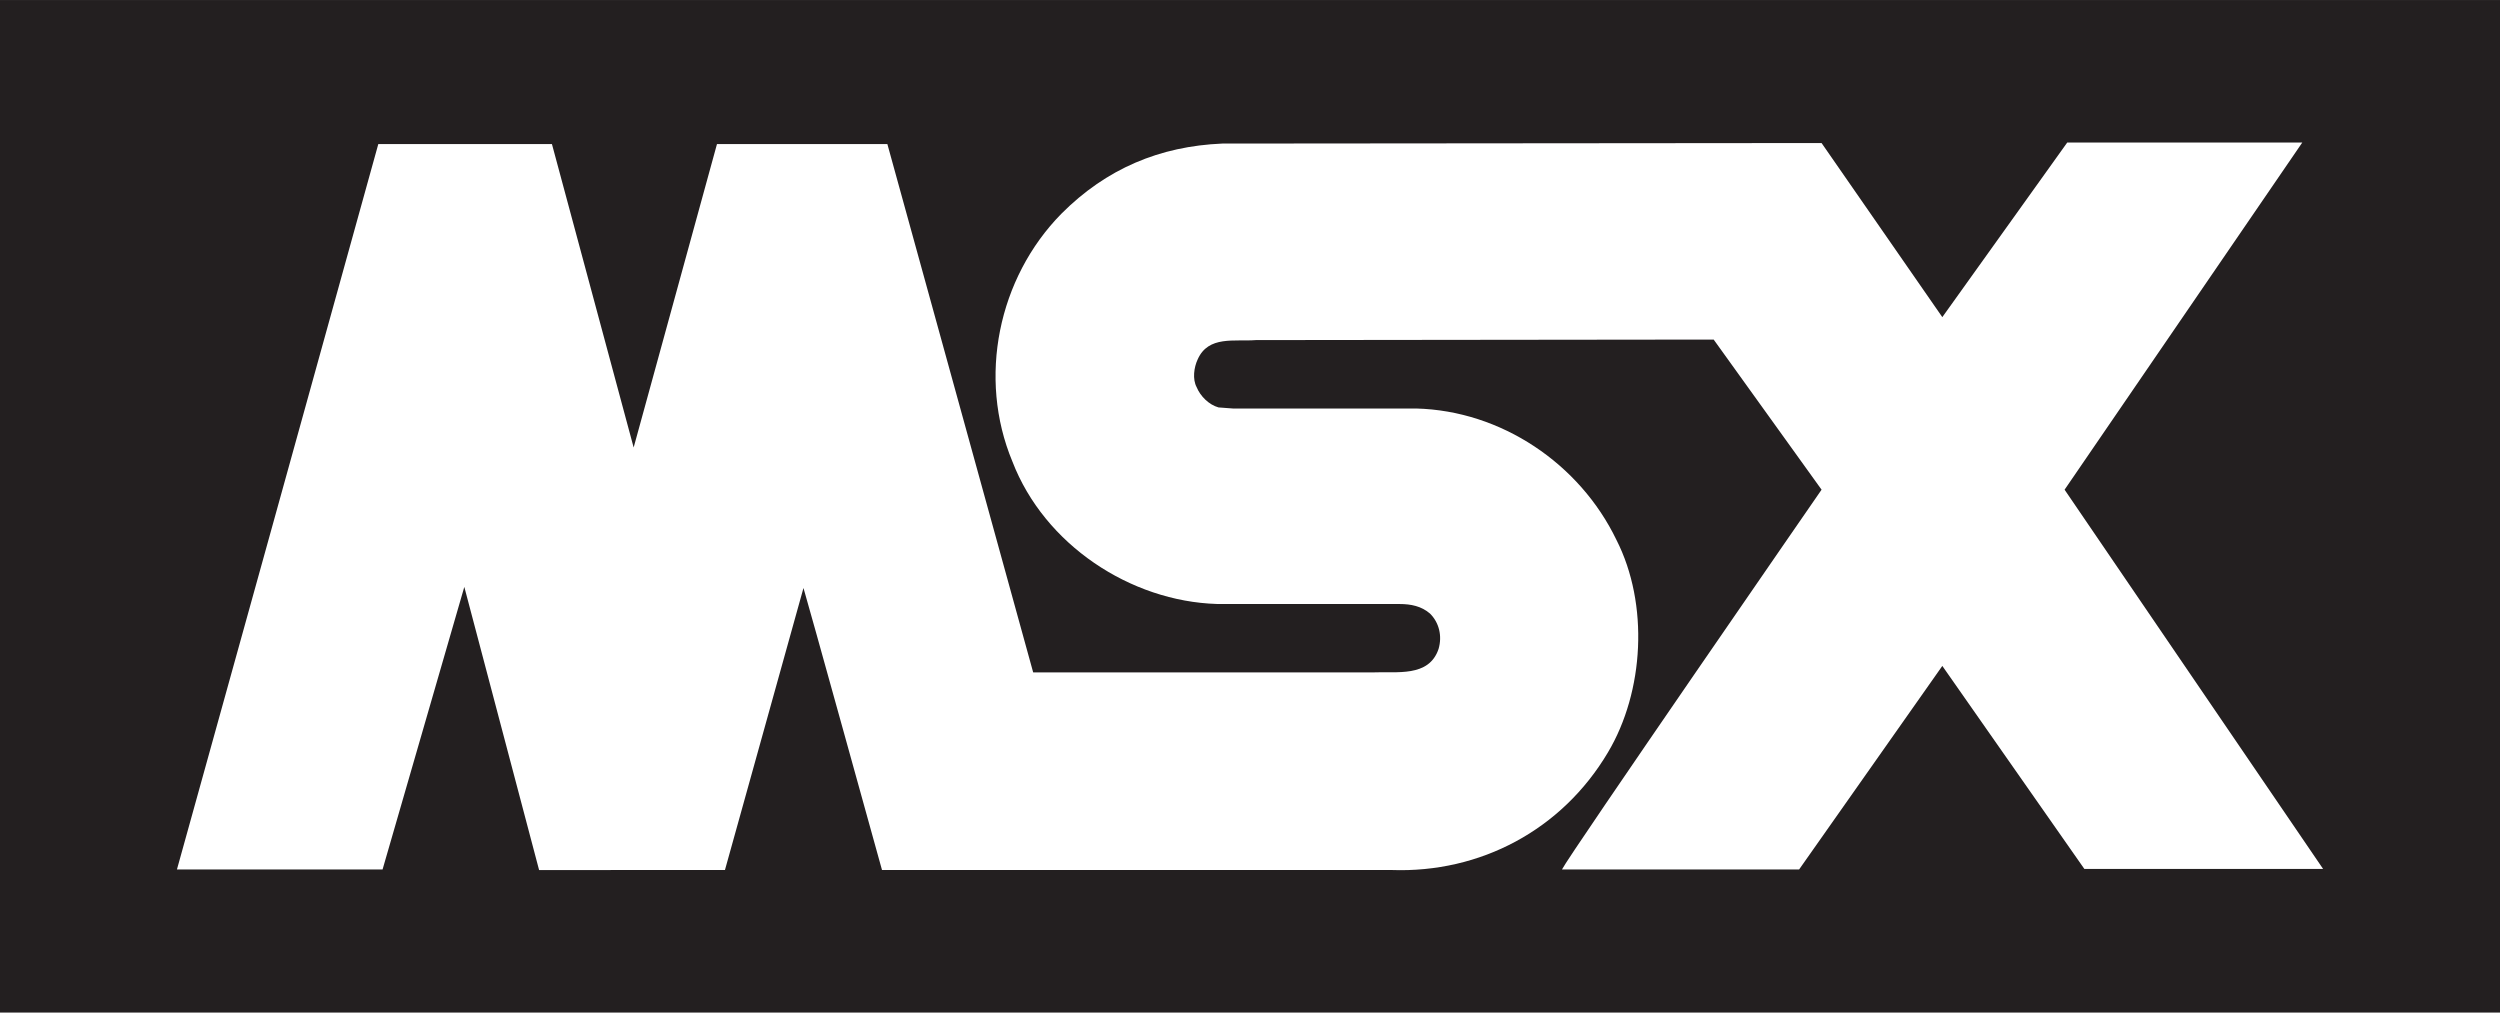
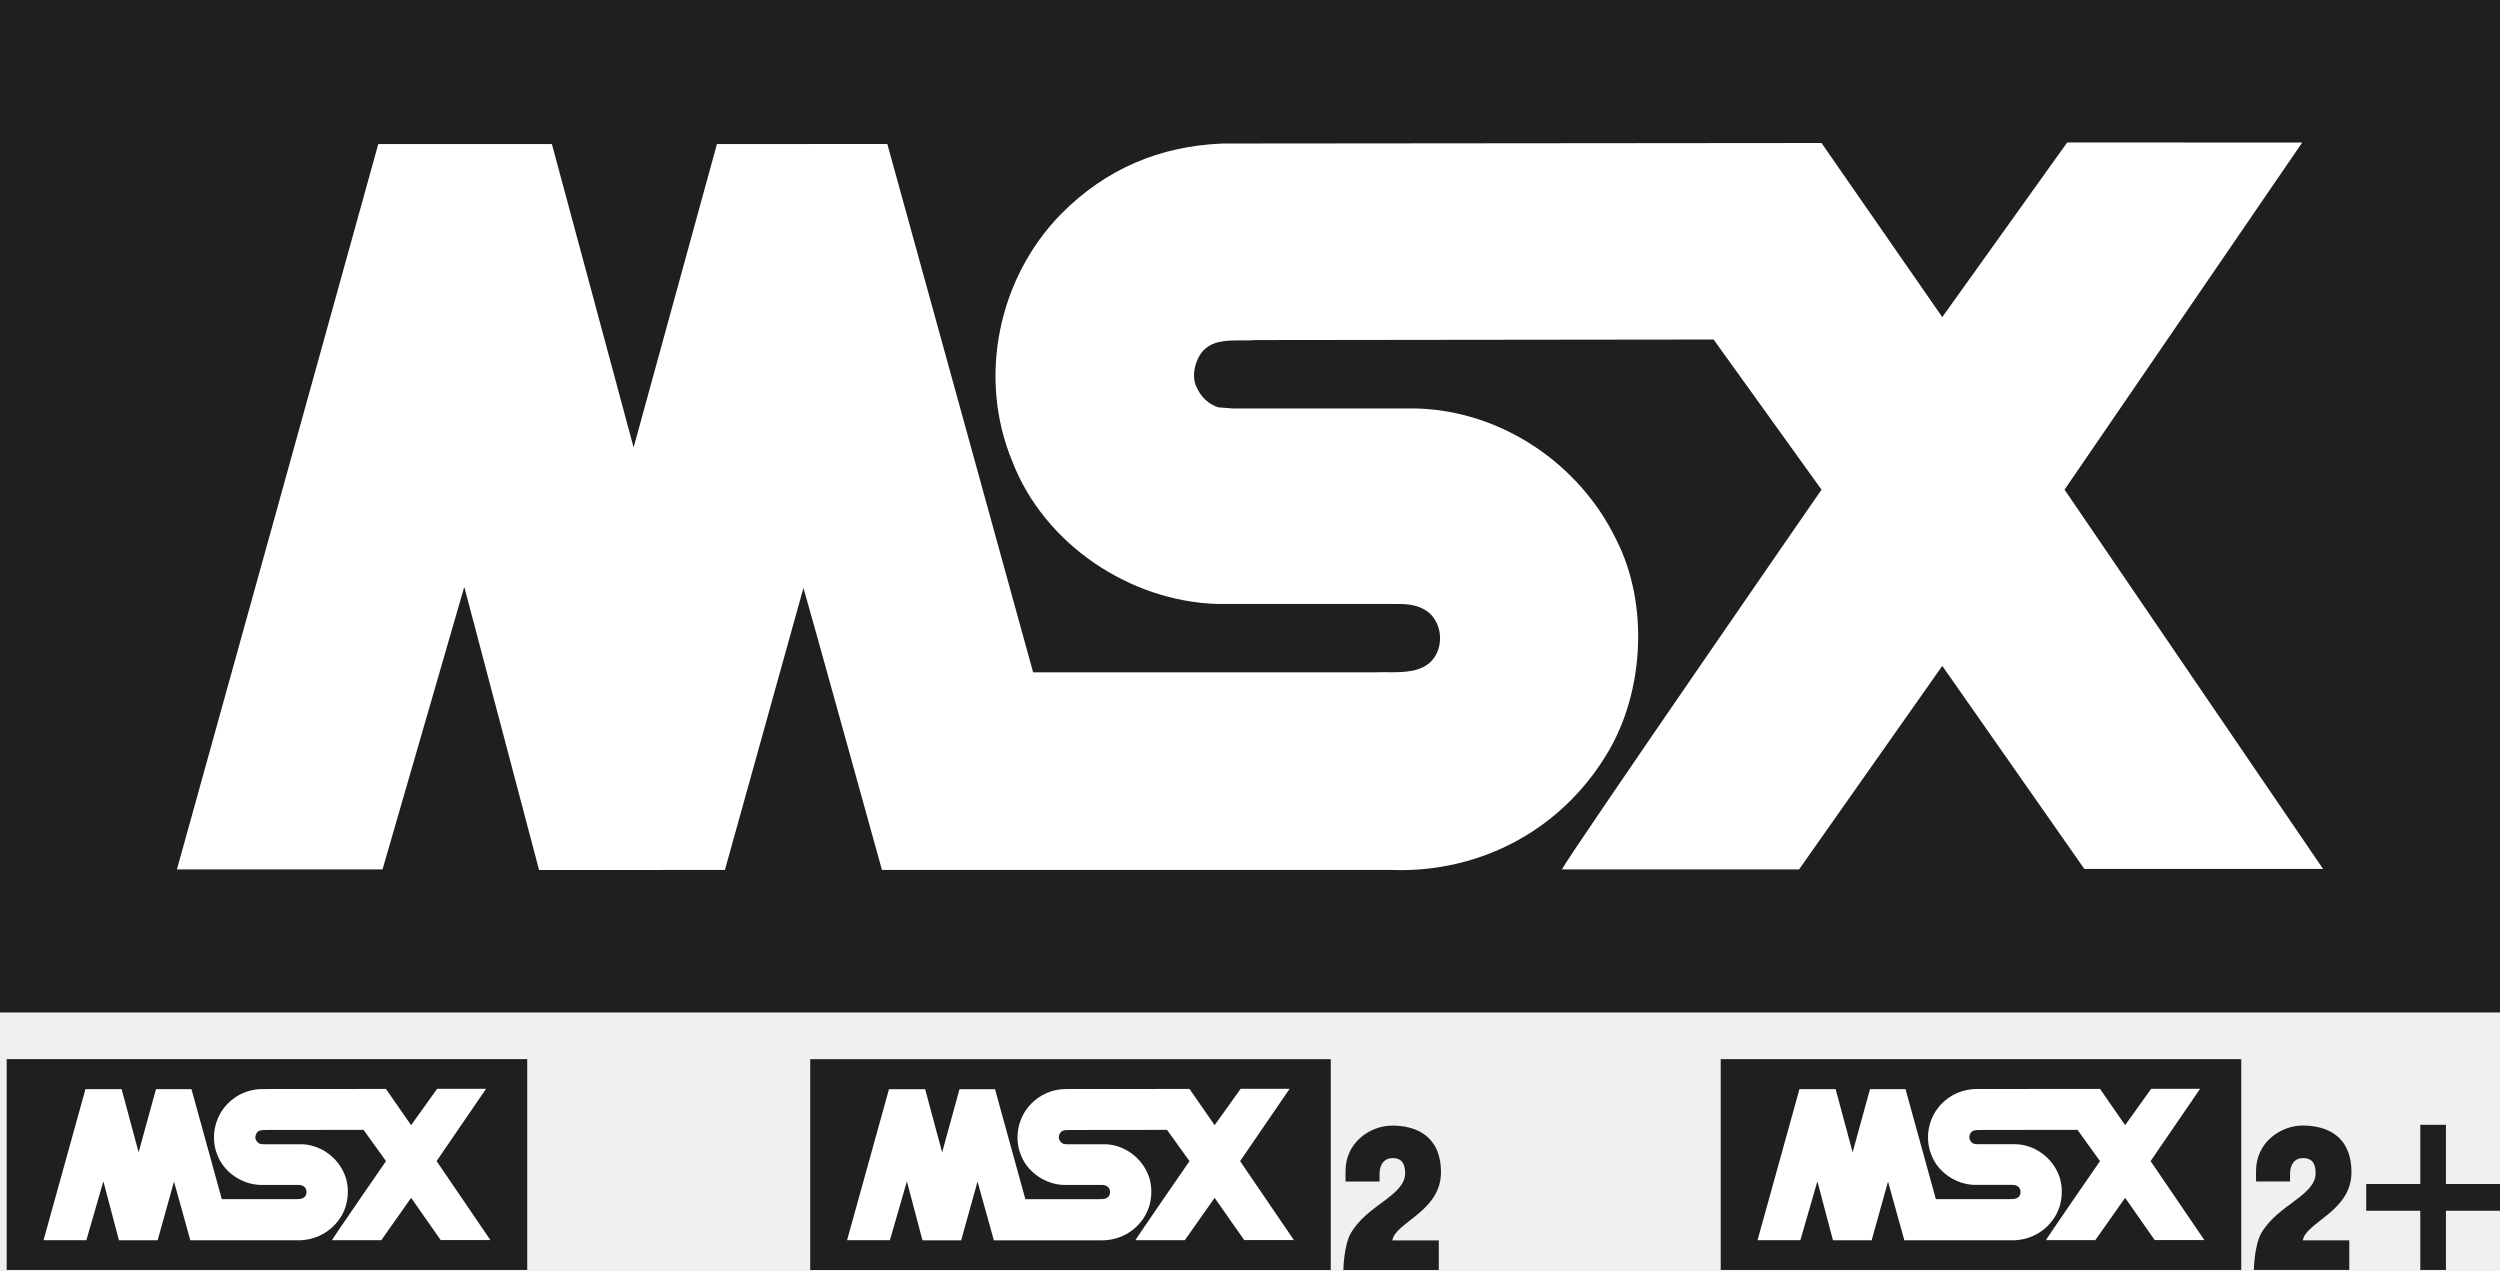
- <svg xmlns="http://www.w3.org/2000/svg" id="svg2" version="1.1" width="162.988" height="66.013" xml:space="preserve">
-   <defs id="defs6" />
-   <g id="g10" transform="matrix(1.25,0,0,-1.25,0,66.0125)">
-     <g id="g12" transform="scale(0.1,0.1)">
-       <path d="m 0,0 1303.94,0 0,528.086 L 0,528.086 0,0 z" style="fill:#231f20;fill-opacity:1;fill-rule:nonzero;stroke:none" id="path14" />
-       <path d="m 1200.78,453.75 -123.97,-181.055 134.84,-197.812 -124.52,0 -74.09,105.898 -74.685,-106.152 -123.691,0 c 3.359,6.973 135.399,198.066 135.399,198.066 l -56.278,78.301 -238.746,-0.273 c -11.133,-0.879 -24.785,2.5 -30.371,-10.059 -1.953,-4.16 -2.793,-10.293 -0.547,-14.492 1.934,-4.727 6.406,-9.18 11.406,-10.567 l 7.52,-0.566 95.562,0 c 44.278,-1.113 85.254,-28.672 104.454,-68.516 17.011,-33.437 14.5,-79.121 -4.454,-110.898 C 814.664,95.254 772.027,72.676 725.797,74.336 l -265.777,0 c 0,0 -40.684,146.836 -40.957,147.09 L 378.105,74.336 281.172,74.316 242.168,221.992 199.531,74.629 l -107.246,0 c 0,0 98.613,354.902 105.02,378.32 l 90.566,0 42.617,-158.242 43.457,158.242 88.868,0.02 76.054,-275.567 177.184,0 c 12.226,0.586 29.238,-2.754 34.258,12.266 1.953,6.719 0.293,13.672 -4.454,18.398 -4.472,3.907 -10.039,5 -15.878,5 l -95.27,0.02 c -45.137,1.387 -89.98,30.918 -106.699,74.355 -18.106,43.477 -7.52,95.586 25.625,129.239 23.398,23.457 51.25,35.156 83.867,36.543 l 312.563,0.273 62.977,-90.801 65.16,91.075 122.58,-0.02" style="fill:#ffffff;fill-opacity:1;fill-rule:nonzero;stroke:none" id="path16" />
+ <svg xmlns="http://www.w3.org/2000/svg" xmlns:xlink="http://www.w3.org/1999/xlink" version="1.1" id="svg2" x="0px" y="0px" width="162.992px" height="82.8px" viewBox="0 0 162.992 82.8" enable-background="new 0 0 162.992 82.8" xml:space="preserve">
+   <g id="g10" transform="matrix(1.25,0,0,-1.25,0,82.8)">
+     <path id="path12" fill="#211E1F" d="M0,13.432h130.394V66.24H0V13.432z" />
+     <g id="g14">
+       <g>
+         <defs>
+           <rect id="SVGID_1_" x="-16.299" y="-8.28" width="162.992" height="82.8" />
+         </defs>
+         <clipPath id="SVGID_2_">
+           <use xlink:href="#SVGID_1_" overflow="visible" />
+         </clipPath>
+         <g id="g16" clip-path="url(#SVGID_2_)">
+           <g id="g22" transform="translate(120.0776,58.8065)">
+             <path id="path24" fill="#FFFFFF" d="M0,0l-12.396-18.106L1.087-37.887h-12.451l-7.409,10.59l-7.47-10.615h-12.369       c0.336,0.698,13.54,19.806,13.54,19.806l-5.628,7.831l-23.875-0.028c-1.113-0.088-2.477,0.25-3.037-1.006       c-0.195-0.416-0.279-1.029-0.054-1.449c0.193-0.473,0.64-0.918,1.14-1.056l0.752-0.057h9.555       c4.428-0.111,8.527-2.867,10.446-6.852c1.701-3.343,1.45-7.912-0.446-11.09c-2.394-4.038-6.658-6.294-11.28-6.128h-26.578       c0,0-4.068,14.683-4.095,14.709l-4.096-14.709l-9.693-0.002l-3.901,14.767l-4.264-14.736h-10.724       c0,0,9.861,35.49,10.502,37.832h9.056l4.262-15.824l4.346,15.824l8.887,0.002l7.605-27.557h17.718       c1.223,0.059,2.923-0.275,3.426,1.227c0.195,0.672,0.029,1.367-0.445,1.84c-0.447,0.39-1.004,0.5-1.588,0.5l-9.527,0.002       c-4.514,0.138-8.998,3.091-10.67,7.435c-1.81,4.348-0.752,9.559,2.563,12.924c2.339,2.346,5.125,3.516,8.386,3.654       l31.257,0.028l6.298-9.081l6.515,9.108L0,0z" />
+           </g>
+           <path id="path26" fill="#211E1F" d="M69.409,0h-27.15v10.996h27.15V0z" />
+           <g id="g28" transform="translate(67.2611,9.4477)">
+             <path id="path30" fill="#FFFFFF" d="M0,0.001l-2.581-3.77l2.807-4.119h-2.592l-1.543,2.205l-1.555-2.21h-2.575       C-7.969-7.749-5.22-3.77-5.22-3.77l-1.172,1.631l-4.971-0.006c-0.232-0.018-0.516,0.052-0.632-0.21       c-0.041-0.086-0.059-0.214-0.012-0.301c0.04-0.099,0.134-0.191,0.238-0.22l0.155-0.012h1.991       c0.922-0.023,1.775-0.598,2.175-1.427c0.354-0.695,0.302-1.647-0.094-2.309C-8.039-7.464-8.927-7.935-9.89-7.899h-5.534       c0,0-0.847,3.056-0.852,3.063l-0.853-3.063h-2.018l-0.813,3.073l-0.887-3.068h-2.233c0,0,2.052,7.39,2.186,7.877h1.886       l0.887-3.295l0.905,3.295l1.852,0.001l1.583-5.738h3.689c0.255,0.012,0.609-0.056,0.714,0.255       c0.04,0.141,0.006,0.286-0.093,0.384C-9.565-5.034-9.681-5.01-9.803-5.01h-1.983c-0.94,0.028-1.874,0.644-2.222,1.548       c-0.377,0.905-0.157,1.99,0.534,2.691c0.488,0.489,1.067,0.732,1.746,0.762l6.508,0.005l1.311-1.891l1.357,1.897H0z" />
+           </g>
+           <g id="g32" transform="translate(72.6221,1.5448)">
+             <path id="path34" fill="#211E1F" d="M0,0c0.133,0.934,2.535,1.506,2.535,3.547c0,1.945-1.353,2.44-2.535,2.44       s-2.442-0.896-2.442-2.364V3.071h1.775v0.4c0,0.505,0.247,0.82,0.686,0.82c0.439,0,0.648-0.258,0.648-0.782       c0-1.183-2.002-1.659-2.841-3.147c-0.359-0.635-0.382-1.907-0.382-1.907h4.978V0H0z" />
+           </g>
+           <path id="path36" fill="#211E1F" d="M27.499,0.003H0.349v10.996h27.15V0.003z" />
+           <g id="g38" transform="translate(25.3512,9.4505)">
+             <path id="path40" fill="#FFFFFF" d="M0,0l-2.58-3.77l2.807-4.12h-2.592l-1.543,2.205l-1.555-2.211h-2.575       c0.07,0.145,2.82,4.125,2.82,4.125l-1.172,1.63l-4.971-0.005c-0.232-0.019-0.516,0.052-0.632-0.211       c-0.041-0.086-0.059-0.214-0.012-0.301c0.041-0.099,0.134-0.191,0.238-0.22l0.156-0.013h1.99       c0.922-0.023,1.775-0.597,2.175-1.427c0.354-0.696,0.302-1.647-0.093-2.309C-8.039-7.464-8.927-7.935-9.89-7.9h-5.534       c0,0-0.848,3.057-0.852,3.063L-17.129-7.9h-2.018l-0.813,3.074l-0.887-3.069h-2.233c0,0,2.053,7.391,2.186,7.877h1.886       l0.887-3.295l0.905,3.295l1.851,0.001l1.583-5.738h3.689c0.255,0.012,0.609-0.057,0.714,0.255       c0.04,0.141,0.006,0.285-0.093,0.384c-0.093,0.081-0.209,0.104-0.331,0.104h-1.983c-0.94,0.029-1.874,0.644-2.222,1.548       c-0.377,0.905-0.157,1.991,0.534,2.691c0.487,0.488,1.066,0.732,1.745,0.761l6.509,0.005l1.311-1.891L-2.552,0H0z" />
+           </g>
+           <g id="g42" transform="translate(127.5732,3.0895)">
+             <path id="path44" fill="#211E1F" d="M0,0h2.821v1.396H0v3.087h-1.337V1.396h-2.821V0h2.821v-3.087H0V0z" />
+           </g>
+           <path id="path46" fill="#211E1F" d="M116.898,0.002h-27.15v10.996h27.15V0.002z" />
+           <g id="g48" transform="translate(114.75,9.4498)">
+             <path id="path50" fill="#FFFFFF" d="M0,0l-2.581-3.77l2.807-4.119h-2.592l-1.543,2.205l-1.555-2.209h-2.575       C-7.969-7.748-5.22-3.77-5.22-3.77l-1.172,1.631l-4.971-0.006c-0.232-0.017-0.516,0.052-0.632-0.209       c-0.041-0.086-0.059-0.214-0.012-0.302c0.04-0.098,0.134-0.191,0.237-0.22l0.156-0.012h1.99       c0.922-0.023,1.775-0.598,2.175-1.427c0.354-0.696,0.302-1.648-0.093-2.309C-8.039-7.464-8.927-7.935-9.89-7.9h-5.534       c0,0-0.847,3.057-0.852,3.063L-17.129-7.9h-2.018l-0.813,3.074l-0.887-3.068h-2.234c0,0,2.053,7.39,2.186,7.877h1.887       l0.887-3.294l0.905,3.294l1.852,0.002l1.583-5.738h3.689c0.255,0.012,0.609-0.057,0.714,0.255       c0.04,0.139,0.005,0.284-0.093,0.384c-0.093,0.08-0.209,0.104-0.331,0.104h-1.983c-0.941,0.029-1.874,0.644-2.222,1.548       c-0.377,0.905-0.157,1.989,0.534,2.691c0.487,0.489,1.067,0.732,1.746,0.761l6.508,0.006l1.311-1.891L-2.552,0H0z" />
+           </g>
+           <g id="g52" transform="translate(120.111,1.5469)">
+             <path id="path54" fill="#211E1F" d="M0,0c0.133,0.935,2.535,1.506,2.535,3.547c0,1.945-1.353,2.441-2.535,2.441       s-2.442-0.896-2.442-2.364V3.07h1.775v0.4c0,0.505,0.247,0.821,0.686,0.821c0.439,0,0.647-0.259,0.647-0.782       c0-1.183-2.002-1.659-2.84-3.147c-0.359-0.635-0.382-1.907-0.382-1.907h4.978V0H0z" />
+           </g>
+         </g>
+       </g>
    </g>
  </g>
</svg>
